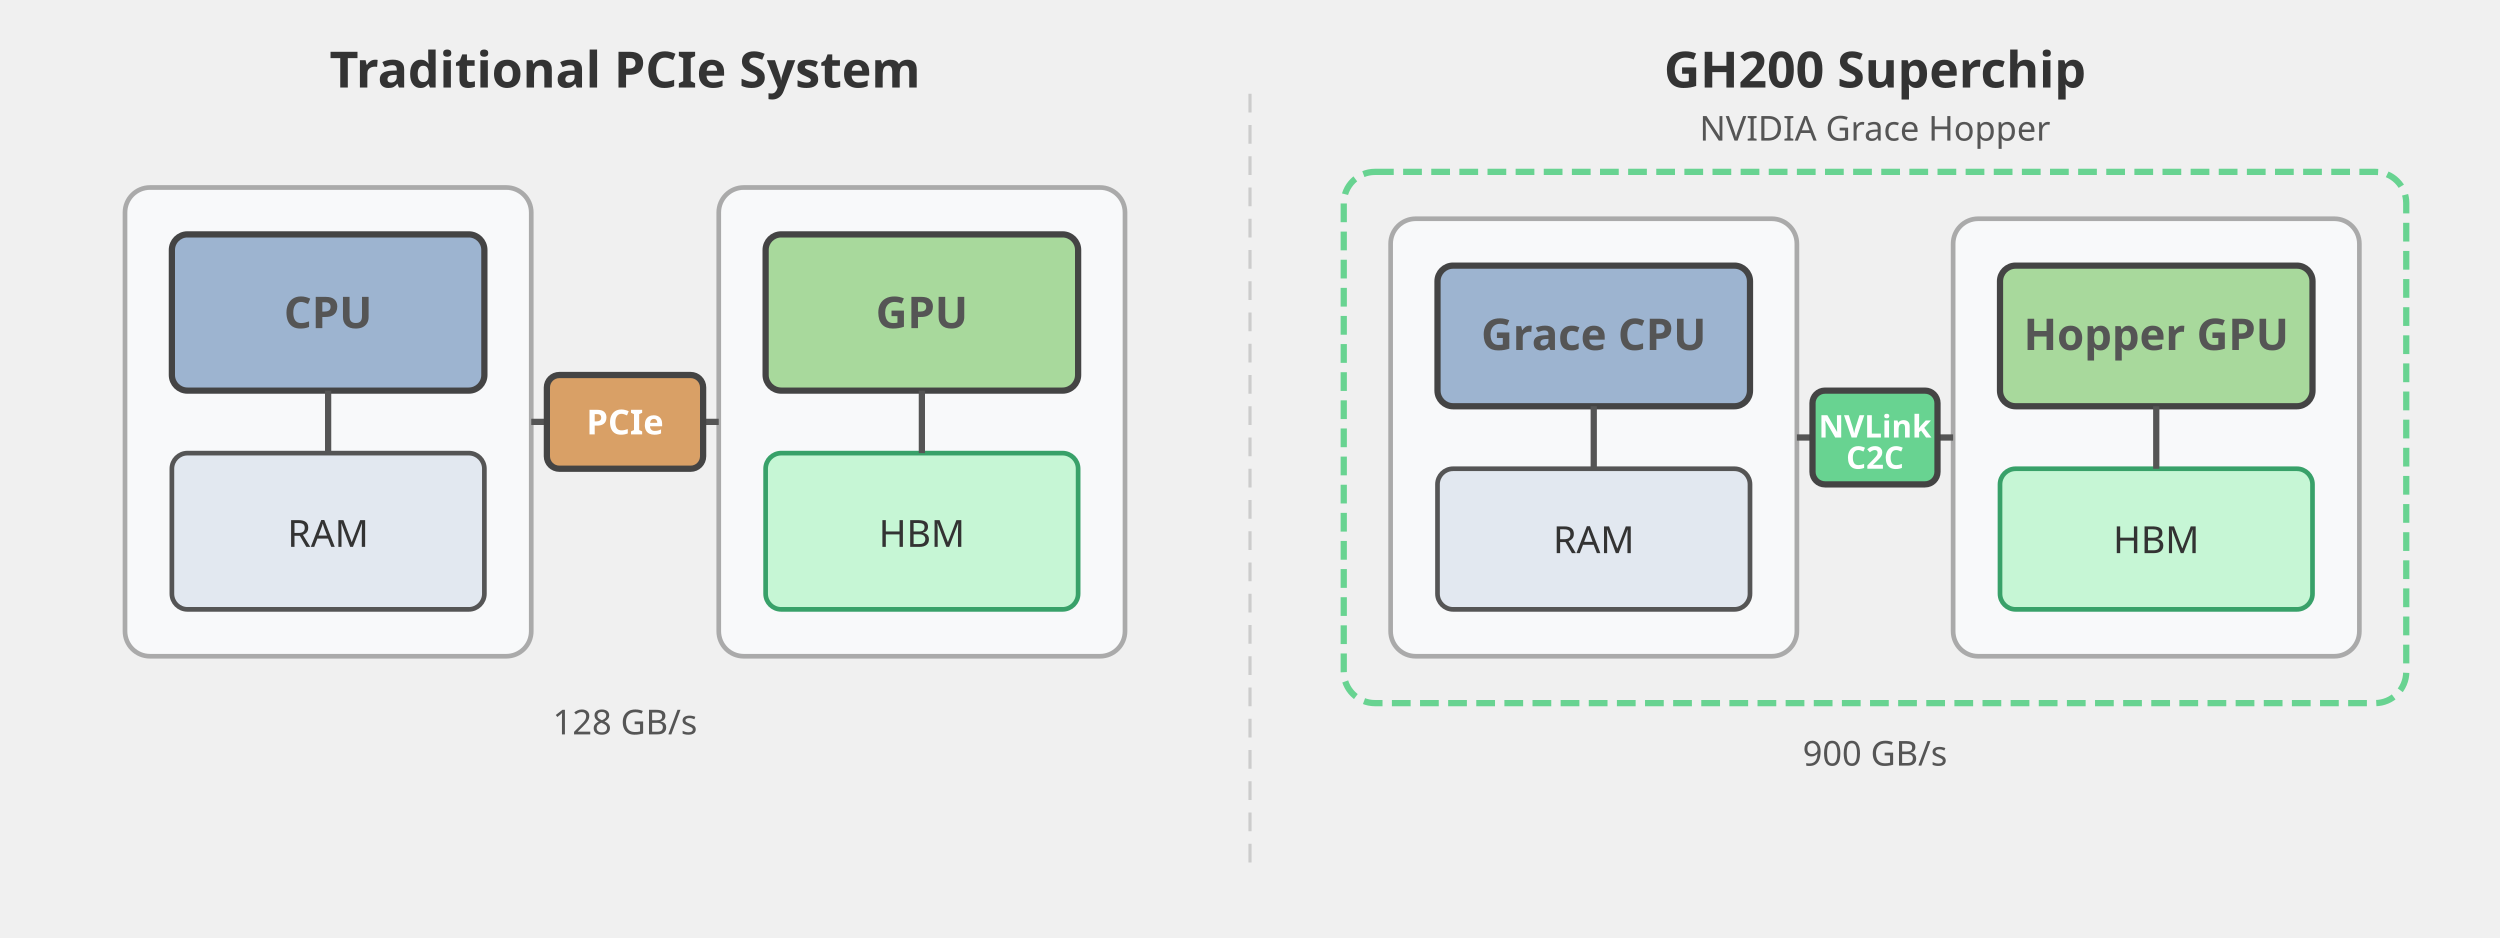
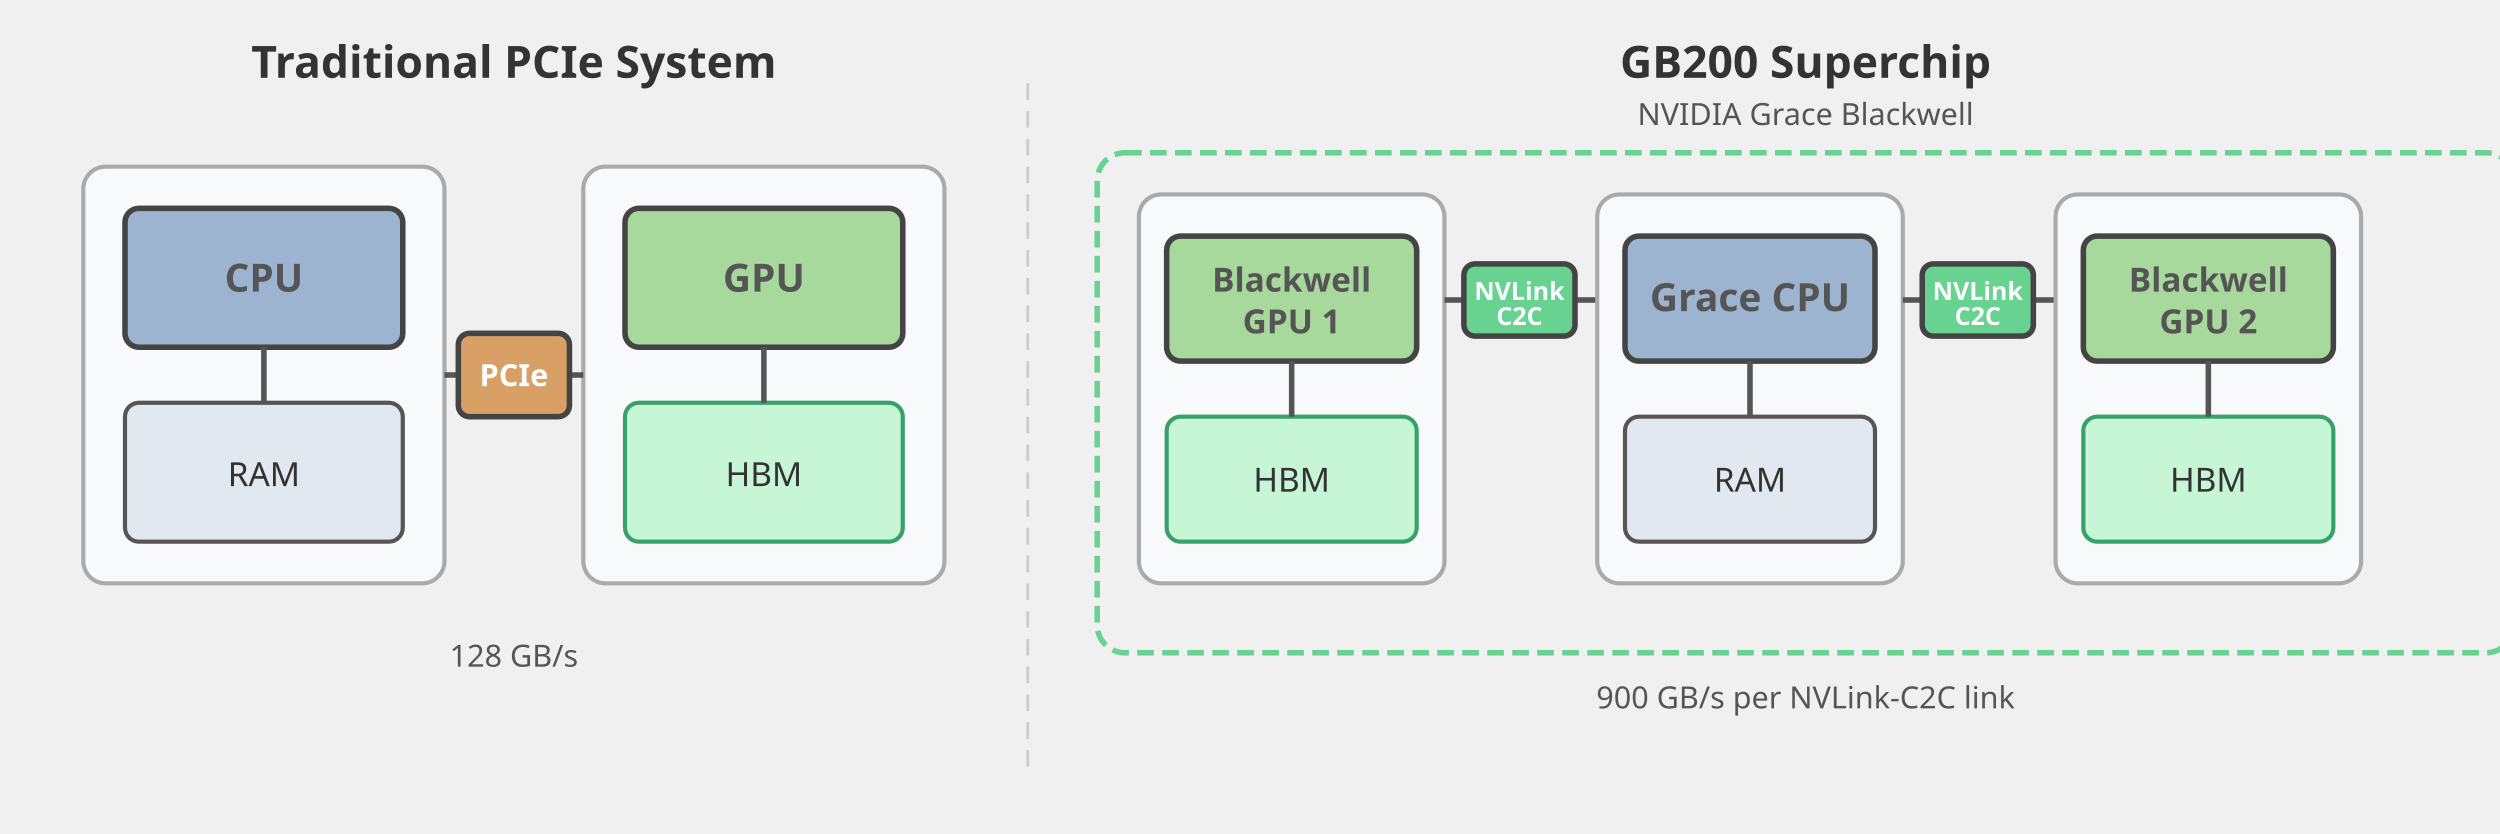
- <svg xmlns="http://www.w3.org/2000/svg" viewBox="0 0 800 300" width="100%" style="max-width: 800px;">
+ <svg xmlns="http://www.w3.org/2000/svg" viewBox="0 0 900 300" width="100%" style="max-width: 900px;">
  <defs>
    <style>
      .title { font: bold 16px sans-serif; fill: #333; text-anchor: middle; }
      .subtitle { font: bold 14px sans-serif; fill: #555; text-anchor: middle; }
      .label { font: 12px sans-serif; fill: #333; text-anchor: middle; }
      .memory-label { font: 12px sans-serif; fill: #333; text-anchor: middle; }
      .small-text { font: 11px sans-serif; fill: #555; text-anchor: middle; }
      .speed-text { font: bold 11px sans-serif; fill: #fff; text-anchor: middle; }
      
      .cpu-box { fill: #9db4d0; stroke: #444; stroke-width: 2; }
      .gpu-box { fill: #a8d99c; stroke: #444; stroke-width: 2; }
      .frame-box { fill: #f8f9fa; stroke: #aaa; stroke-width: 1.5; rx: 8; }
      .superchip-box { fill: none; stroke: #68d391; stroke-width: 2; stroke-dasharray: 6,3; rx: 10; }
      
      .memory-box { fill: #e2e8f0; stroke: #555; stroke-width: 1.5; }
      .hbm-box { fill: #c6f6d5; stroke: #38a169; stroke-width: 1.5; }
      
      .pcie-bar { fill: #d9a066; stroke: #444; stroke-width: 2; }
      .nvlink-bar { fill: #68d391; stroke: #444; stroke-width: 2; }
+       .nvlink-gpu-bar { fill: #48bb78; stroke: #444; stroke-width: 2; }
      
      .connector { stroke: #555; stroke-width: 2; }
      .divider { stroke: #ccc; stroke-width: 1; stroke-dasharray: 6,4; }
    </style>
  </defs>
-   <line x1="400" y1="30" x2="400" y2="280" class="divider" />
-   <text x="200" y="28" class="title">Traditional PCIe System</text>
-   <rect x="40" y="60" width="130" height="150" class="frame-box" />
-   <rect x="55" y="75" width="100" height="50" rx="5" class="cpu-box" />
-   <text x="105" y="105" class="subtitle" fill="#333">CPU</text>
-   <rect x="55" y="145" width="100" height="50" rx="5" class="memory-box" />
-   <text x="105" y="175" class="memory-label" fill="#333">RAM</text>
-   <line x1="105" y1="125" x2="105" y2="145" class="connector" />
-   <rect x="230" y="60" width="130" height="150" class="frame-box" />
-   <rect x="245" y="75" width="100" height="50" rx="5" class="gpu-box" />
-   <text x="295" y="105" class="subtitle" fill="#333">GPU</text>
-   <rect x="245" y="145" width="100" height="50" rx="5" class="hbm-box" />
-   <text x="295" y="175" class="memory-label" fill="#333">HBM</text>
-   <line x1="295" y1="125" x2="295" y2="145" class="connector" />
-   <line x1="170" y1="135" x2="230" y2="135" class="connector" />
-   <rect x="175" y="120" width="50" height="30" rx="4" class="pcie-bar" />
-   <text x="200" y="139" class="speed-text">PCIe</text>
-   <text x="200" y="235" class="small-text">128 GB/s</text>
-   <text x="600" y="28" class="title">GH200 Superchip</text>
-   <text x="600" y="45" class="small-text" fill="#38a169">NVIDIA Grace Hopper</text>
-   <rect x="430" y="55" width="340" height="170" class="superchip-box" />
-   <rect x="445" y="70" width="130" height="140" class="frame-box" />
-   <rect x="460" y="85" width="100" height="45" rx="5" class="cpu-box" />
-   <text x="510" y="112" class="subtitle" fill="#333">Grace CPU</text>
-   <rect x="460" y="150" width="100" height="45" rx="5" class="memory-box" />
-   <text x="510" y="177" class="memory-label" fill="#333">RAM</text>
-   <line x1="510" y1="130" x2="510" y2="150" class="connector" />
-   <rect x="625" y="70" width="130" height="140" class="frame-box" />
-   <rect x="640" y="85" width="100" height="45" rx="5" class="gpu-box" />
-   <text x="690" y="112" class="subtitle" fill="#333">Hopper GPU</text>
-   <rect x="640" y="150" width="100" height="45" rx="5" class="hbm-box" />
-   <text x="690" y="177" class="memory-label" fill="#333">HBM</text>
-   <line x1="690" y1="130" x2="690" y2="150" class="connector" />
-   <line x1="575" y1="140" x2="625" y2="140" class="connector" />
-   <rect x="580" y="125" width="40" height="30" rx="4" class="nvlink-bar" />
-   <text x="600" y="140" class="speed-text" style="font-size: 10px;">NVLink</text>
-   <text x="600" y="150" class="speed-text" style="font-size: 10px;">C2C</text>
-   <text x="600" y="245" class="small-text" fill="#68d391">900 GB/s</text>
+   <line x1="370" y1="30" x2="370" y2="280" class="divider" />
+   <text x="185" y="28" class="title">Traditional PCIe System</text>
+   <rect x="30" y="60" width="130" height="150" class="frame-box" />
+   <rect x="45" y="75" width="100" height="50" rx="5" class="cpu-box" />
+   <text x="95" y="105" class="subtitle" fill="#333">CPU</text>
+   <rect x="45" y="145" width="100" height="50" rx="5" class="memory-box" />
+   <text x="95" y="175" class="memory-label" fill="#333">RAM</text>
+   <line x1="95" y1="125" x2="95" y2="145" class="connector" />
+   <rect x="210" y="60" width="130" height="150" class="frame-box" />
+   <rect x="225" y="75" width="100" height="50" rx="5" class="gpu-box" />
+   <text x="275" y="105" class="subtitle" fill="#333">GPU</text>
+   <rect x="225" y="145" width="100" height="50" rx="5" class="hbm-box" />
+   <text x="275" y="175" class="memory-label" fill="#333">HBM</text>
+   <line x1="275" y1="125" x2="275" y2="145" class="connector" />
+   <line x1="160" y1="135" x2="210" y2="135" class="connector" />
+   <rect x="165" y="120" width="40" height="30" rx="4" class="pcie-bar" />
+   <text x="185" y="139" class="speed-text">PCIe</text>
+   <text x="185" y="240" class="small-text">128 GB/s</text>
+   <text x="650" y="28" class="title">GB200 Superchip</text>
+   <text x="650" y="45" class="small-text" fill="#38a169">NVIDIA Grace Blackwell</text>
+   <rect x="395" y="55" width="510" height="180" class="superchip-box" />
+   <rect x="410" y="70" width="110" height="140" class="frame-box" />
+   <rect x="420" y="85" width="90" height="45" rx="5" class="gpu-box" />
+   <text x="465" y="105" class="subtitle" fill="#333" style="font-size: 12px;">Blackwell</text>
+   <text x="465" y="120" class="subtitle" fill="#333" style="font-size: 12px;">GPU 1</text>
+   <rect x="420" y="150" width="90" height="45" rx="5" class="hbm-box" />
+   <text x="465" y="177" class="memory-label" fill="#333">HBM</text>
+   <line x1="465" y1="130" x2="465" y2="150" class="connector" />
+   <line x1="520" y1="108" x2="575" y2="108" class="connector" />
+   <rect x="527" y="95" width="40" height="26" rx="4" class="nvlink-bar" />
+   <text x="547" y="108" class="speed-text" style="font-size: 9px;">NVLink</text>
+   <text x="547" y="117" class="speed-text" style="font-size: 9px;">C2C</text>
+   <rect x="575" y="70" width="110" height="140" class="frame-box" />
+   <rect x="585" y="85" width="90" height="45" rx="5" class="cpu-box" />
+   <text x="630" y="112" class="subtitle" fill="#333">Grace CPU</text>
+   <rect x="585" y="150" width="90" height="45" rx="5" class="memory-box" />
+   <text x="630" y="177" class="memory-label" fill="#333">RAM</text>
+   <line x1="630" y1="130" x2="630" y2="150" class="connector" />
+   <line x1="685" y1="108" x2="740" y2="108" class="connector" />
+   <rect x="692" y="95" width="40" height="26" rx="4" class="nvlink-bar" />
+   <text x="712" y="108" class="speed-text" style="font-size: 9px;">NVLink</text>
+   <text x="712" y="117" class="speed-text" style="font-size: 9px;">C2C</text>
+   <rect x="740" y="70" width="110" height="140" class="frame-box" />
+   <rect x="750" y="85" width="90" height="45" rx="5" class="gpu-box" />
+   <text x="795" y="105" class="subtitle" fill="#333" style="font-size: 12px;">Blackwell</text>
+   <text x="795" y="120" class="subtitle" fill="#333" style="font-size: 12px;">GPU 2</text>
+   <rect x="750" y="150" width="90" height="45" rx="5" class="hbm-box" />
+   <text x="795" y="177" class="memory-label" fill="#333">HBM</text>
+   <line x1="795" y1="130" x2="795" y2="150" class="connector" />
+   <text x="650" y="255" class="small-text" fill="#68d391">900 GB/s per NVLink-C2C link</text>
</svg>
